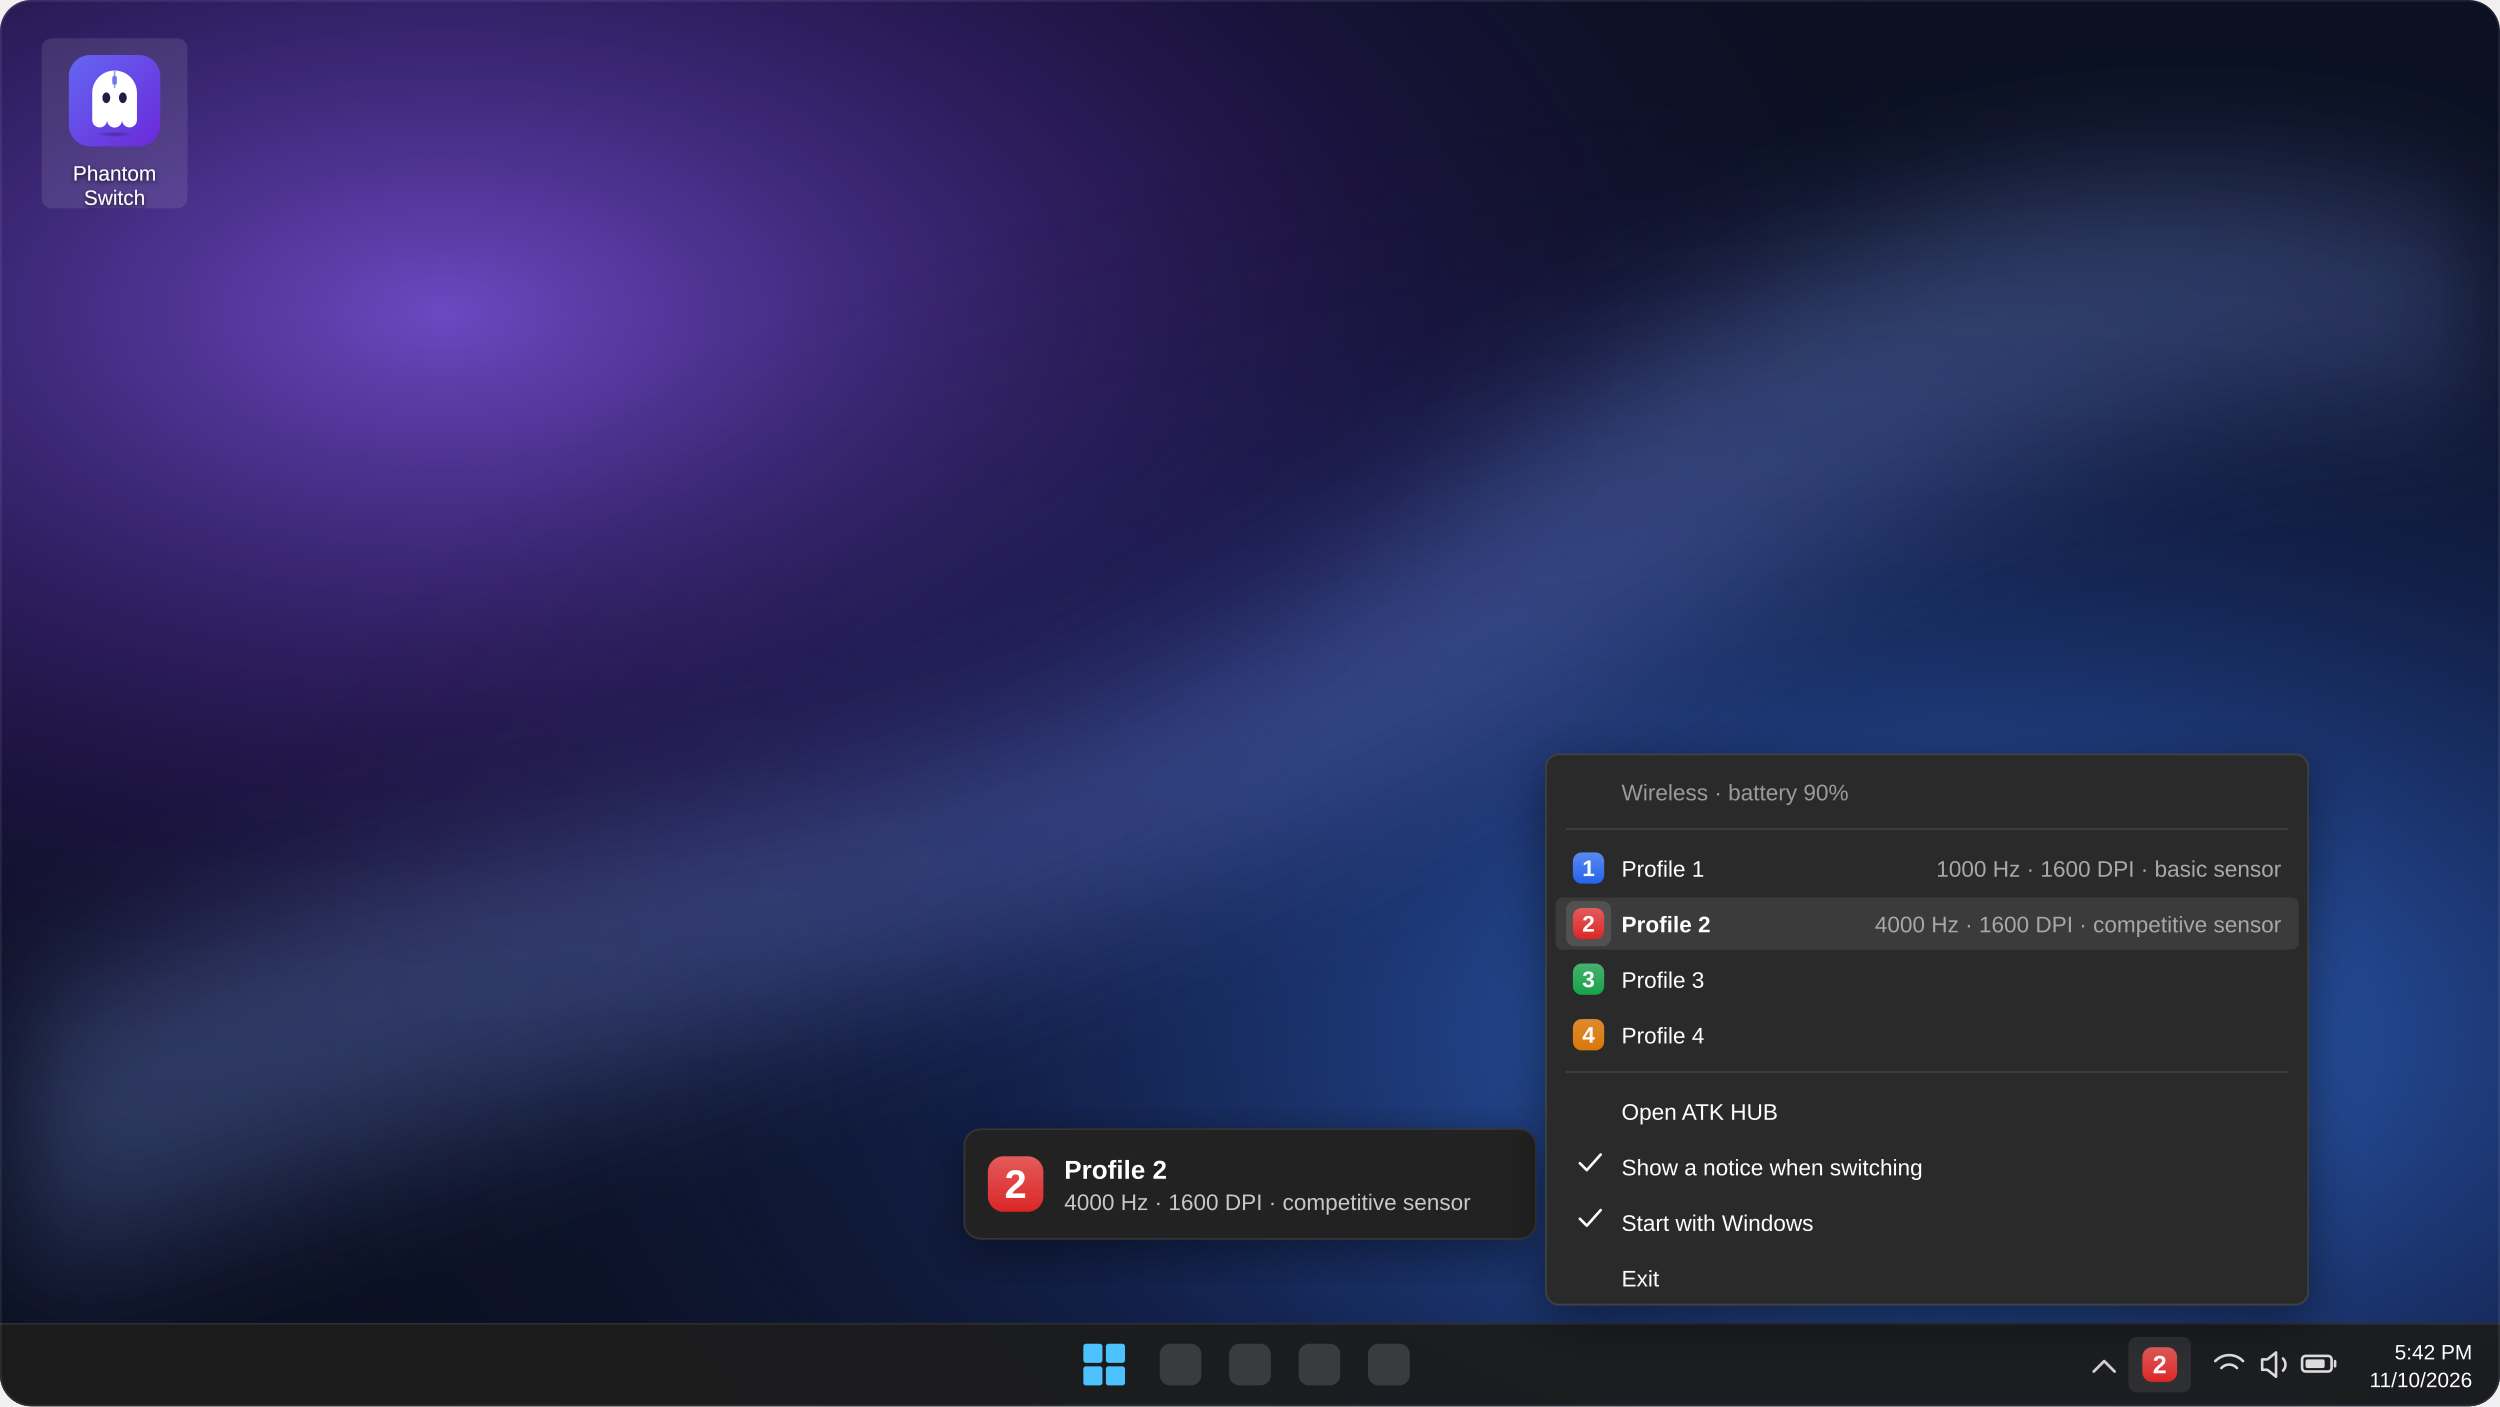
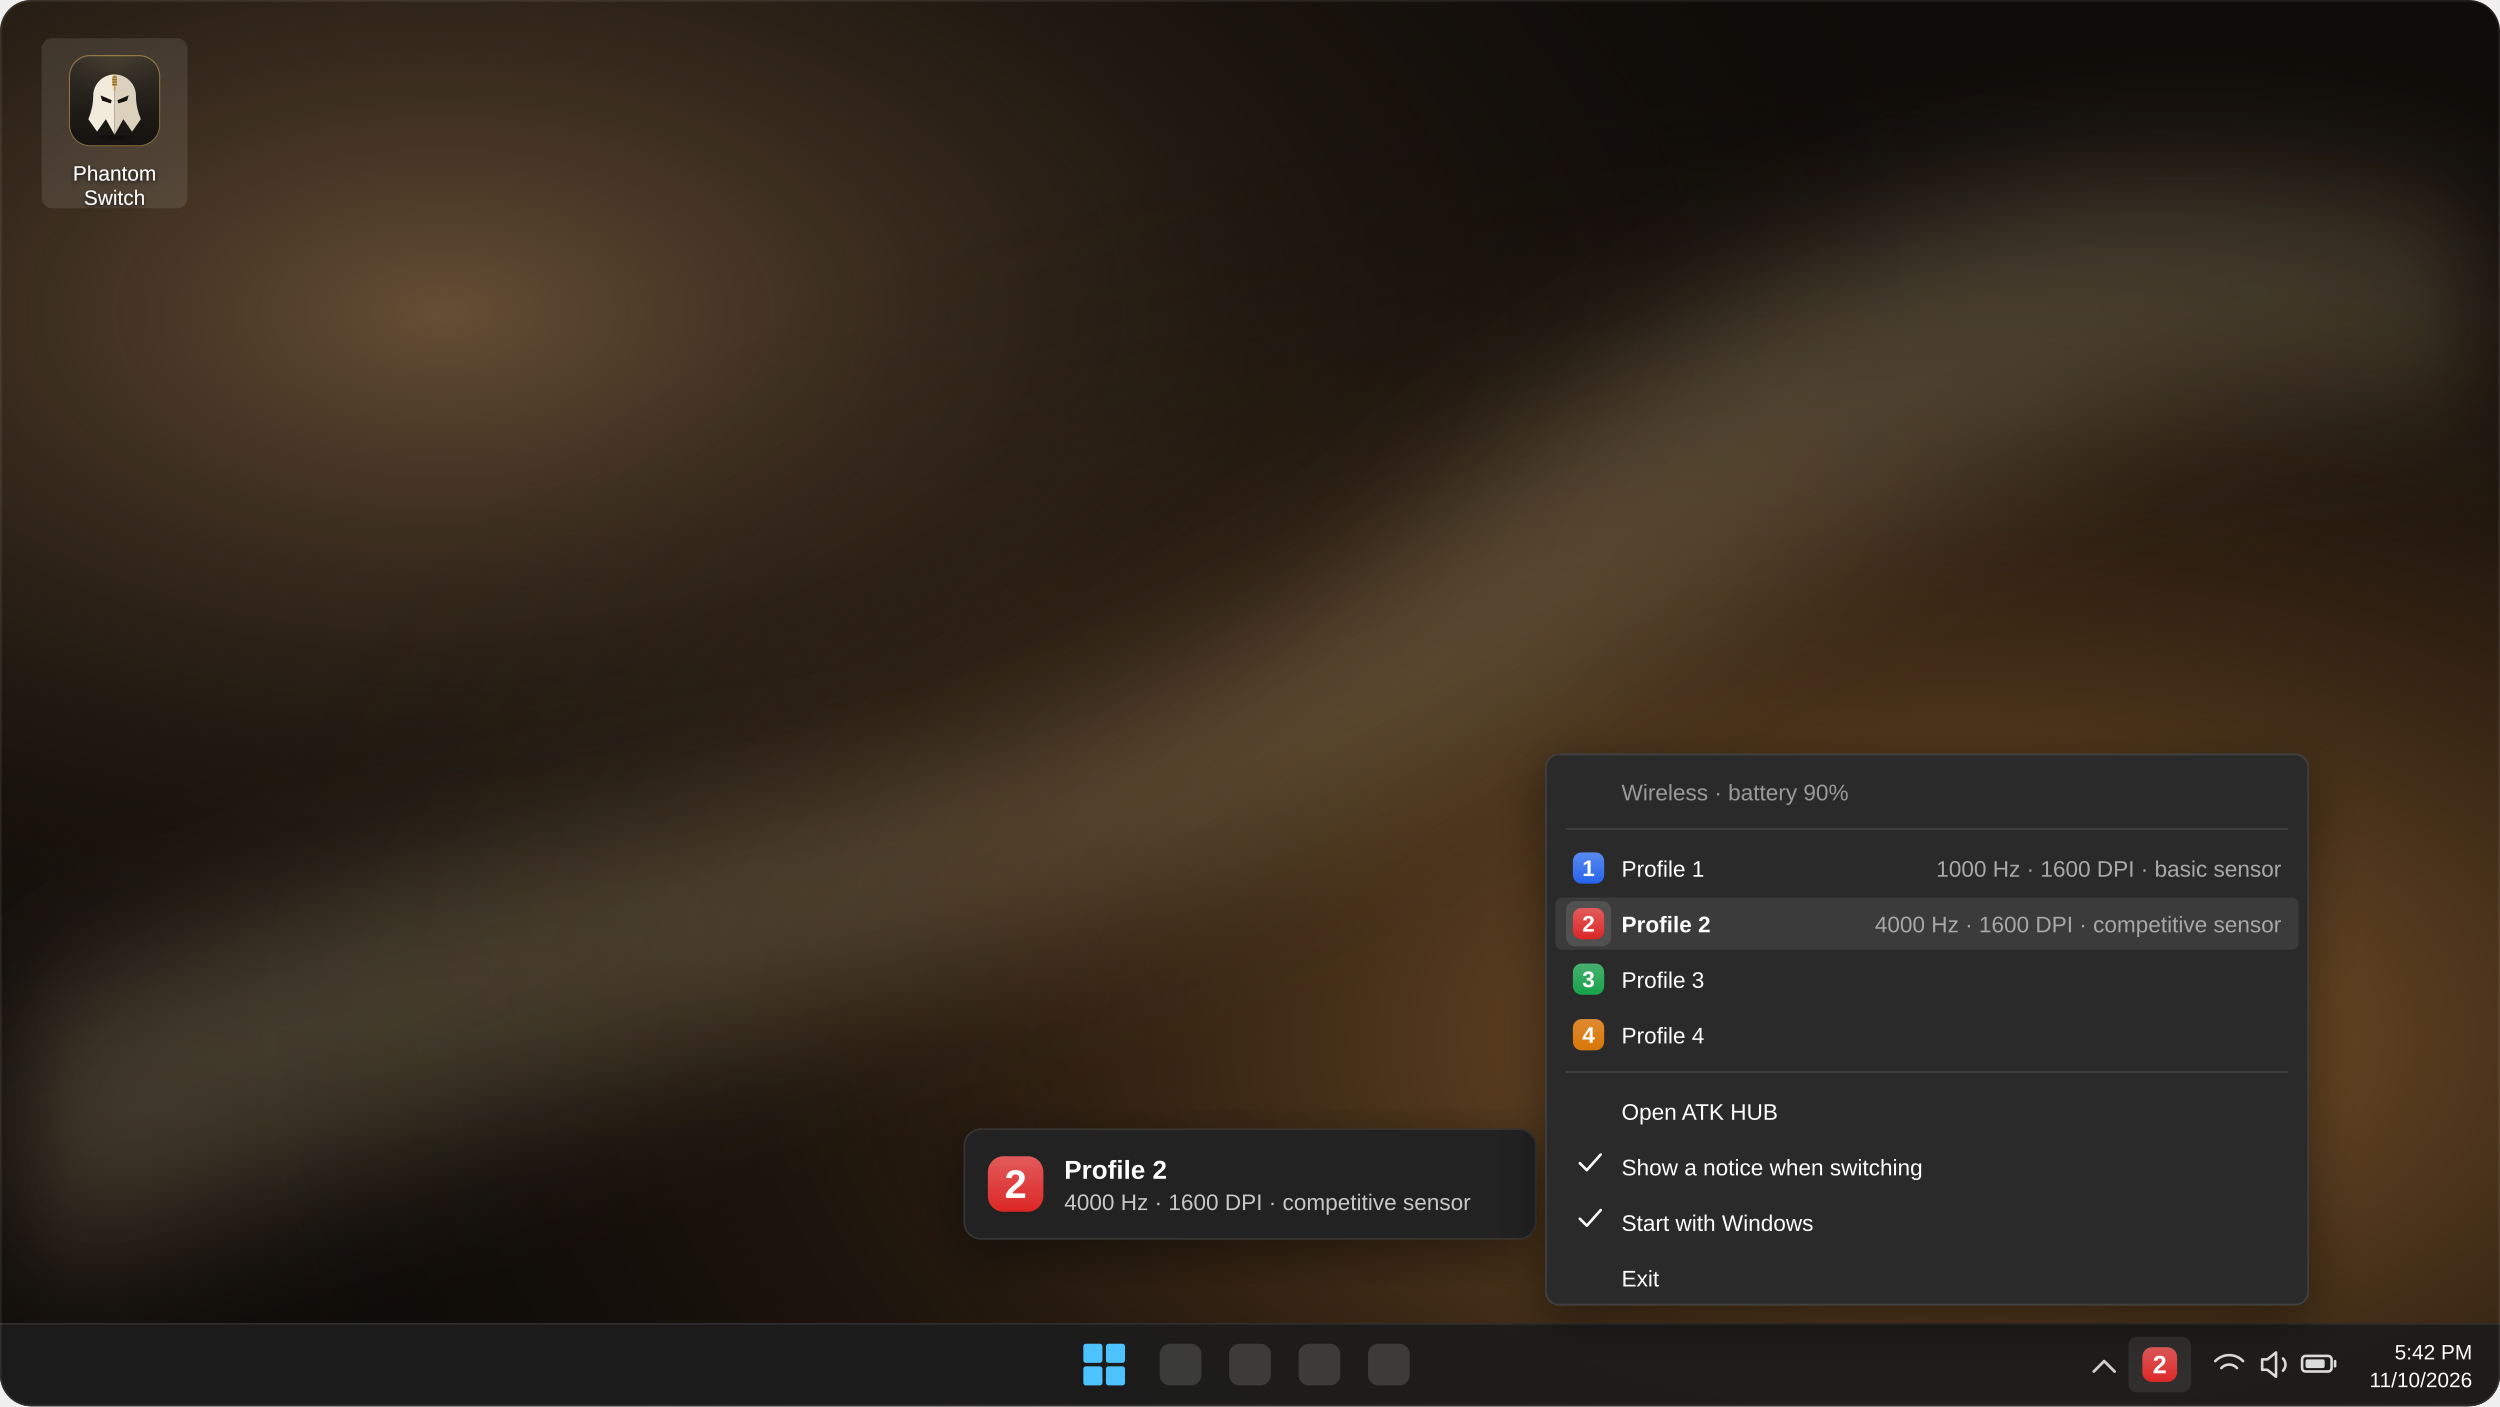
<svg xmlns="http://www.w3.org/2000/svg" width="1440" height="810" viewBox="0 0 1440 810" font-family="'Segoe UI Variable Text', 'Segoe UI', system-ui, -apple-system, 'Helvetica Neue', Arial, sans-serif">
  <defs>
    <clipPath id="frame">
      <rect width="1440" height="810" rx="18" />
    </clipPath>
    <radialGradient id="bloom-blue" cx="78%" cy="74%" r="70%">
-       <stop offset="0" stop-color="#3b82f6" stop-opacity="0.85" />
-       <stop offset="0.55" stop-color="#1e3a8a" stop-opacity="0.35" />
-       <stop offset="1" stop-color="#0b1022" stop-opacity="0" />
+       <stop offset="0" stop-color="#b07a3a" stop-opacity="0.8" />
+       <stop offset="0.55" stop-color="#5a3a1c" stop-opacity="0.35" />
+       <stop offset="1" stop-color="#0f0c09" stop-opacity="0" />
    </radialGradient>
    <radialGradient id="bloom-violet" cx="18%" cy="22%" r="62%">
-       <stop offset="0" stop-color="#8b5cf6" stop-opacity="0.75" />
-       <stop offset="0.6" stop-color="#4c1d95" stop-opacity="0.25" />
-       <stop offset="1" stop-color="#0b1022" stop-opacity="0" />
+       <stop offset="0" stop-color="#8a6a48" stop-opacity="0.7" />
+       <stop offset="0.6" stop-color="#3d2c1c" stop-opacity="0.25" />
+       <stop offset="1" stop-color="#0f0c09" stop-opacity="0" />
    </radialGradient>
    <linearGradient id="ribbon" x1="0" y1="0" x2="1" y2="1">
-       <stop offset="0" stop-color="#93c5fd" stop-opacity="0.55" />
-       <stop offset="1" stop-color="#6366f1" stop-opacity="0" />
+       <stop offset="0" stop-color="#f2e3c4" stop-opacity="0.45" />
+       <stop offset="1" stop-color="#cca35c" stop-opacity="0" />
    </linearGradient>
    <linearGradient id="b1" x1="0" y1="0" x2="0" y2="1">
      <stop offset="0" stop-color="#5a8af0" />
      <stop offset="1" stop-color="#2563eb" />
    </linearGradient>
    <linearGradient id="b2" x1="0" y1="0" x2="0" y2="1">
      <stop offset="0" stop-color="#e35b5b" />
      <stop offset="1" stop-color="#dc2626" />
    </linearGradient>
    <linearGradient id="b3" x1="0" y1="0" x2="0" y2="1">
      <stop offset="0" stop-color="#47b070" />
      <stop offset="1" stop-color="#16a34a" />
    </linearGradient>
    <linearGradient id="b4" x1="0" y1="0" x2="0" y2="1">
      <stop offset="0" stop-color="#df8a31" />
      <stop offset="1" stop-color="#d97706" />
    </linearGradient>
    <filter id="shadow" x="-20%" y="-30%" width="140%" height="170%">
      <feDropShadow dx="0" dy="8" stdDeviation="14" flood-color="#000" flood-opacity="0.45" />
    </filter>
    <filter id="soft" x="-50%" y="-50%" width="200%" height="200%">
      <feGaussianBlur stdDeviation="40" />
    </filter>
    <filter id="label" x="-10%" y="-40%" width="120%" height="180%">
      <feDropShadow dx="0" dy="1" stdDeviation="1.2" flood-color="#000" flood-opacity="0.8" />
    </filter>
-     <linearGradient id="app-square" x1="0" y1="0" x2="1" y2="1">
-       <stop offset="0" stop-color="#6366f2" />
-       <stop offset="1" stop-color="#6b29d9" />
+     <linearGradient id="app-back" gradientUnits="userSpaceOnUse" x1="0" y1="0" x2="0" y2="256">
+       <stop offset="0" stop-color="#332e26" />
+       <stop offset="1" stop-color="#13110e" />
    </linearGradient>
+     <radialGradient id="app-light" gradientUnits="userSpaceOnUse" cx="0" cy="0" r="204.8" gradientTransform="translate(128 -12.8) scale(1 0.8333)">
+       <stop offset="0" stop-color="#73634a" stop-opacity="0.45" />
+       <stop offset="0.25" stop-color="#73634a" stop-opacity="0.253" />
+       <stop offset="0.5" stop-color="#73634a" stop-opacity="0.113" />
+       <stop offset="0.75" stop-color="#73634a" stop-opacity="0.028" />
+       <stop offset="1" stop-color="#73634a" stop-opacity="0" />
+     </radialGradient>
    <radialGradient id="app-shadow">
-       <stop offset="0" stop-color="#000" stop-opacity="0.3" />
+       <stop offset="0" stop-color="#000" stop-opacity="0.45" />
      <stop offset="1" stop-color="#000" stop-opacity="0" />
    </radialGradient>
+     <clipPath id="app-ghost">
+       <path d="M 71.68 115.2 A 56.32 56.32 0 0 1 184.32 115.2 Q 184.32 145.92 197.12 176.64 L 174.08 209.41 L 151.04 176.64 L 128 217.6 L 104.96 176.64 L 81.92 209.41 L 58.88 176.64 Q 71.68 145.92 71.68 115.2 Z" />
+     </clipPath>
+     <clipPath id="app-wheel">
+       <rect x="121.86" y="64" width="12.29" height="25.6" rx="3.07" />
+     </clipPath>
  </defs>
  <g clip-path="url(#frame)">
-     <rect width="1440" height="810" fill="#0b1022" />
+     <rect width="1440" height="810" fill="#0f0c09" />
    <rect width="1440" height="810" fill="url(#bloom-violet)" />
    <rect width="1440" height="810" fill="url(#bloom-blue)" />
    <path d="M -80 640 C 260 420, 560 520, 820 300 S 1300 60, 1560 180 L 1560 260 C 1280 160, 1060 320, 860 430 S 300 640, -80 760 Z" fill="url(#ribbon)" filter="url(#soft)" />
    <g transform="translate(38 30)">
      <rect x="-14" y="-8" width="84" height="98" rx="6" fill="#ffffff" fill-opacity="0.1" />
      <g transform="scale(0.21875)">
-         <rect x="7.68" y="7.68" width="240.64" height="240.64" rx="56.32" fill="url(#app-square)" />
-         <ellipse cx="128" cy="216.32" rx="51.2" ry="7.68" fill="url(#app-shadow)" />
-         <path d="M 69.12 107.52 A 58.88 58.88 0 0 1 186.88 107.52 L 186.88 179.2 A 19.63 19.63 0 0 1 147.63 179.2 A 19.63 19.63 0 0 1 108.37 179.2 A 19.63 19.63 0 0 1 69.12 179.2 Z" fill="#fff" />
-         <rect x="125.7" y="49" width="4.6" height="45.7" fill="#9ea6f7" />
-         <rect x="121.86" y="61.95" width="12.28" height="24.58" rx="6.14" fill="#7378eb" />
-         <ellipse cx="106.24" cy="120.32" rx="10.24" ry="14.08" fill="#1f1c4a" />
-         <ellipse cx="149.76" cy="120.32" rx="10.24" ry="14.08" fill="#1f1c4a" />
+         <rect x="7.68" y="7.68" width="240.64" height="240.64" rx="56.32" fill="url(#app-back)" />
+         <rect x="7.68" y="7.68" width="240.64" height="240.64" rx="56.32" fill="url(#app-light)" />
+         <rect x="9.22" y="9.22" width="237.57" height="237.57" rx="54.78" fill="none" stroke="#cca35c" stroke-opacity="0.6" stroke-width="3.07" />
+         <ellipse cx="128" cy="224" rx="56.32" ry="7.68" fill="url(#app-shadow)" />
+         <g clip-path="url(#app-ghost)">
+           <rect x="0" y="0" width="128" height="256" fill="#f2ebdb" />
+           <rect x="128" y="0" width="128" height="256" fill="#dbd1bd" />
+           <rect x="125.7" y="0" width="4.61" height="102.4" fill="#cca35c" />
+         </g>
+         <g clip-path="url(#app-wheel)">
+           <rect x="121.86" y="64" width="12.29" height="25.6" fill="#cca35c" />
+           <g fill="#8c6b38">
+             <rect x="121.86" y="64" width="12.29" height="3.33" />
+             <rect x="121.86" y="70.66" width="12.29" height="3.33" />
+             <rect x="121.86" y="77.31" width="12.29" height="3.33" />
+             <rect x="121.86" y="83.97" width="12.29" height="3.33" />
+           </g>
+         </g>
+         <g fill="#17130f">
+           <path d="M 90.88 113.92 L 120.32 126.72 L 118.27 135.17 L 95.23 128 Z" />
+           <path d="M 165.12 113.92 L 135.68 126.72 L 137.73 135.17 L 160.77 128 Z" />
+         </g>
      </g>
      <text x="28" y="74" text-anchor="middle" font-size="12" fill="#fff" filter="url(#label)">Phantom</text>
      <text x="28" y="88" text-anchor="middle" font-size="12" fill="#fff" filter="url(#label)">Switch</text>
    </g>
    <rect y="762" width="1440" height="48" fill="#1c1c1c" fill-opacity="0.94" />
    <rect y="762" width="1440" height="1" fill="#ffffff" fill-opacity="0.08" />
    <g transform="translate(624 774)">
      <g fill="#4cc2ff">
        <rect width="11" height="11" rx="1.5" />
        <rect x="13" width="11" height="11" rx="1.5" />
        <rect y="13" width="11" height="11" rx="1.5" />
        <rect x="13" y="13" width="11" height="11" rx="1.5" />
      </g>
      <rect x="44" y="0" width="24" height="24" rx="6" fill="#ffffff" fill-opacity="0.14" />
      <rect x="84" y="0" width="24" height="24" rx="6" fill="#ffffff" fill-opacity="0.14" />
      <rect x="124" y="0" width="24" height="24" rx="6" fill="#ffffff" fill-opacity="0.14" />
      <rect x="164" y="0" width="24" height="24" rx="6" fill="#ffffff" fill-opacity="0.14" />
    </g>
    <path d="M 1206 790 l 6 -6 l 6 6" fill="none" stroke="#ffffff" stroke-opacity="0.8" stroke-width="1.6" stroke-linecap="round" stroke-linejoin="round" />
    <rect x="1226" y="770" width="36" height="32" rx="5" fill="#ffffff" fill-opacity="0.08" />
    <g transform="translate(1234 776)">
      <rect width="20" height="20" rx="5.6" fill="url(#b2)" />
      <text x="10" y="15" text-anchor="middle" font-size="14.5" font-weight="600" fill="#fff">2</text>
    </g>
    <g fill="none" stroke="#ffffff" stroke-opacity="0.85" stroke-width="1.5" stroke-linecap="round">
      <path d="M 1276 784 a 11 11 0 0 1 16 0" />
      <path d="M 1279.5 788 a 6 6 0 0 1 9 0" />
      <path d="M 1303 783 h 3 l 5 -4 v 14 l -5 -4 h -3 z" stroke-linejoin="round" />
      <path d="M 1315 782.5 a 5 5 0 0 1 0 7" />
      <rect x="1326" y="781" width="17" height="9" rx="2" />
      <path d="M 1345 784 v 3" />
    </g>
    <rect x="1328" y="783" width="11" height="5" rx="1" fill="#ffffff" fill-opacity="0.85" />
    <text x="1424" y="783" text-anchor="end" font-size="12" fill="#fff">5:42 PM</text>
    <text x="1424" y="799" text-anchor="end" font-size="12" fill="#fff">11/10/2026</text>
    <g transform="translate(555 650)" filter="url(#shadow)">
      <rect width="330" height="64" rx="10" fill="#202020" />
      <rect x="0.5" y="0.5" width="329" height="63" rx="9.5" fill="none" stroke="#ffffff" stroke-opacity="0.1" />
      <g transform="translate(14 16)">
        <rect width="32" height="32" rx="9" fill="url(#b2)" />
        <text x="16" y="24" text-anchor="middle" font-size="23" font-weight="600" fill="#fff">2</text>
      </g>
      <text x="58" y="29" font-size="15" font-weight="600" fill="#fff">Profile 2</text>
      <text x="58" y="47" font-size="13" fill="#c8c8c8">4000 Hz · 1600 DPI · competitive sensor</text>
    </g>
    <g transform="translate(890 434)" filter="url(#shadow)">
      <rect width="440" height="318" rx="8" fill="#2c2c2c" />
      <rect x="0.5" y="0.5" width="439" height="317" rx="7.5" fill="none" stroke="#ffffff" stroke-opacity="0.09" />
      <g font-size="13" fill="#fff">
        <text x="44" y="27" fill="#9a9a9a">Wireless · battery 90%</text>
        <rect x="12" y="43" width="416" height="1" fill="#ffffff" fill-opacity="0.09" />
        <g transform="translate(0 50)">
          <g transform="translate(16 7)">
            <rect width="18" height="18" rx="5" fill="url(#b1)" />
            <text x="9" y="13.6" text-anchor="middle" font-size="13" font-weight="600">1</text>
          </g>
          <text x="44" y="21">Profile 1</text>
          <text x="424" y="21" text-anchor="end" fill="#a8a8a8">1000 Hz · 1600 DPI · basic sensor</text>
        </g>
        <g transform="translate(0 82)">
          <rect x="6" y="1" width="428" height="30" rx="4" fill="#ffffff" fill-opacity="0.07" />
          <rect x="12" y="3" width="26" height="26" rx="5" fill="#ffffff" fill-opacity="0.12" />
          <g transform="translate(16 7)">
            <rect width="18" height="18" rx="5" fill="url(#b2)" />
            <text x="9" y="13.6" text-anchor="middle" font-size="13" font-weight="600">2</text>
          </g>
          <text x="44" y="21" font-weight="600">Profile 2</text>
          <text x="424" y="21" text-anchor="end" fill="#a8a8a8">4000 Hz · 1600 DPI · competitive sensor</text>
        </g>
        <g transform="translate(0 114)">
          <g transform="translate(16 7)">
            <rect width="18" height="18" rx="5" fill="url(#b3)" />
            <text x="9" y="13.6" text-anchor="middle" font-size="13" font-weight="600">3</text>
          </g>
          <text x="44" y="21">Profile 3</text>
        </g>
        <g transform="translate(0 146)">
          <g transform="translate(16 7)">
            <rect width="18" height="18" rx="5" fill="url(#b4)" />
            <text x="9" y="13.6" text-anchor="middle" font-size="13" font-weight="600">4</text>
          </g>
          <text x="44" y="21">Profile 4</text>
        </g>
        <rect x="12" y="183" width="416" height="1" fill="#ffffff" fill-opacity="0.09" />
        <text x="44" y="211">Open ATK HUB</text>
        <path d="M 20 236 l 4 4 l 8 -9" fill="none" stroke="#fff" stroke-width="1.5" stroke-linecap="round" stroke-linejoin="round" />
        <text x="44" y="243">Show a notice when switching</text>
        <path d="M 20 268 l 4 4 l 8 -9" fill="none" stroke="#fff" stroke-width="1.5" stroke-linecap="round" stroke-linejoin="round" />
        <text x="44" y="275">Start with Windows</text>
        <text x="44" y="307">Exit</text>
      </g>
    </g>
  </g>
  <rect x="0.5" y="0.5" width="1439" height="809" rx="17.5" fill="none" stroke="#ffffff" stroke-opacity="0.08" />
</svg>
